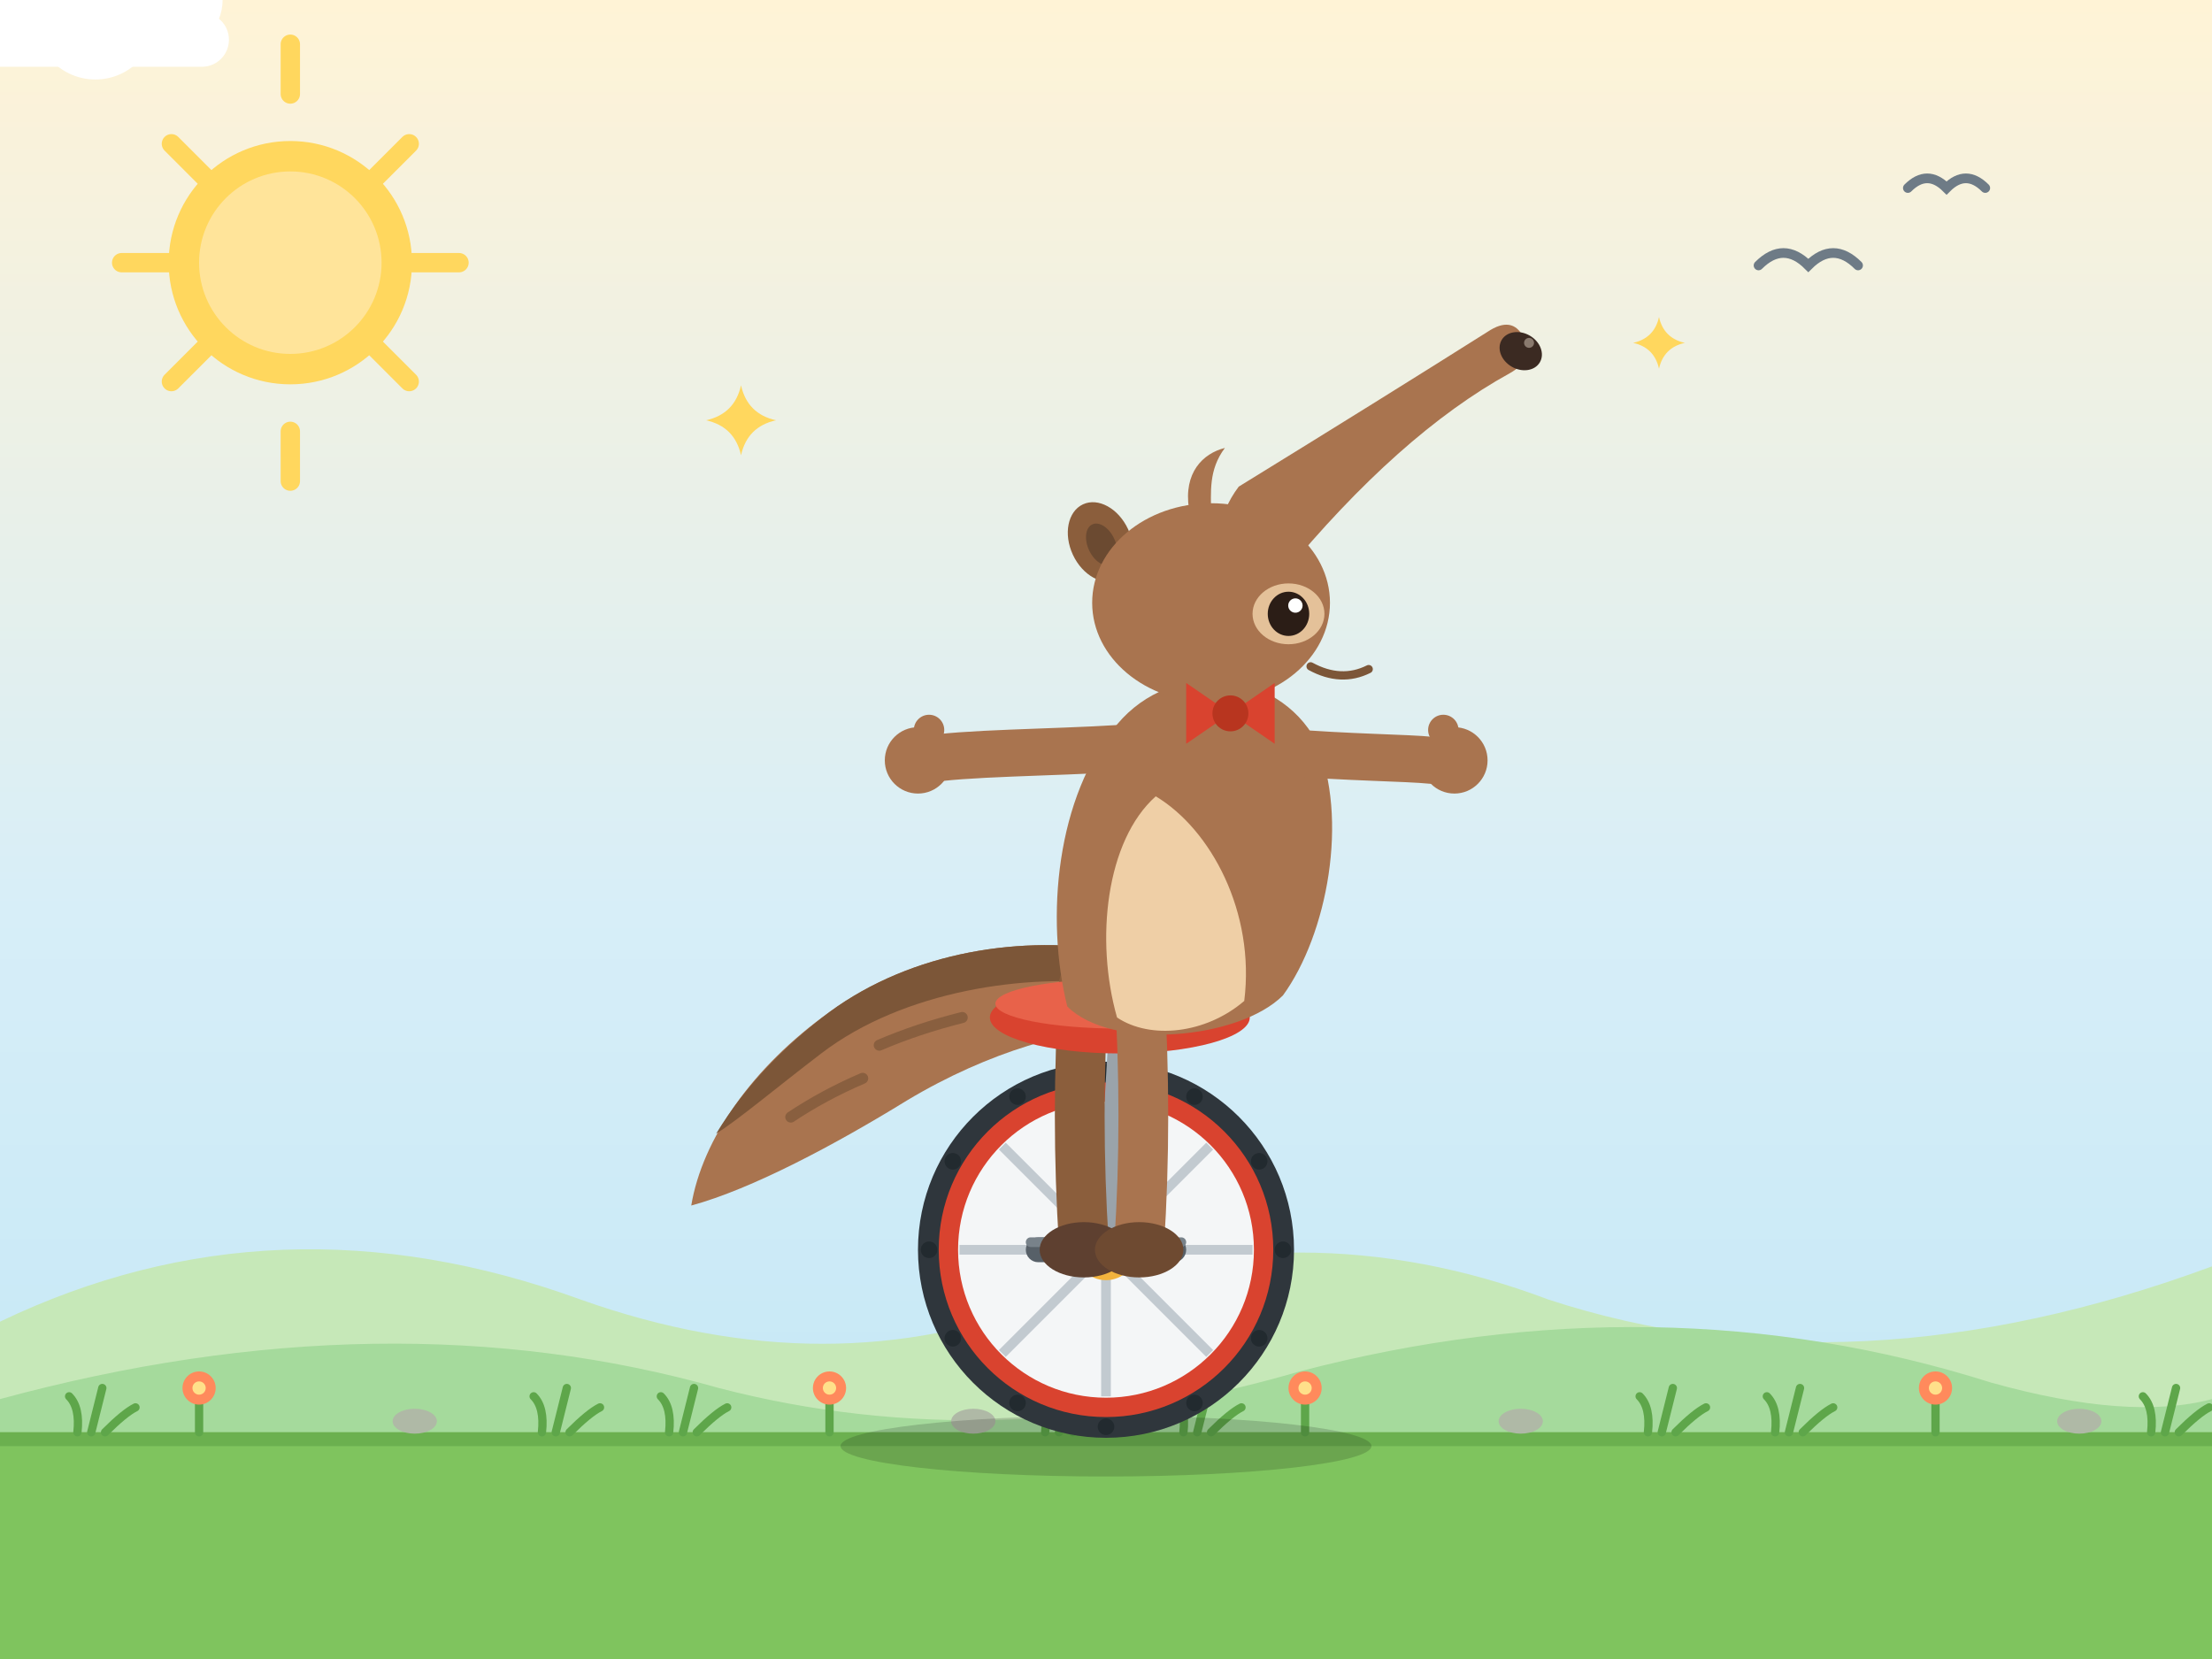
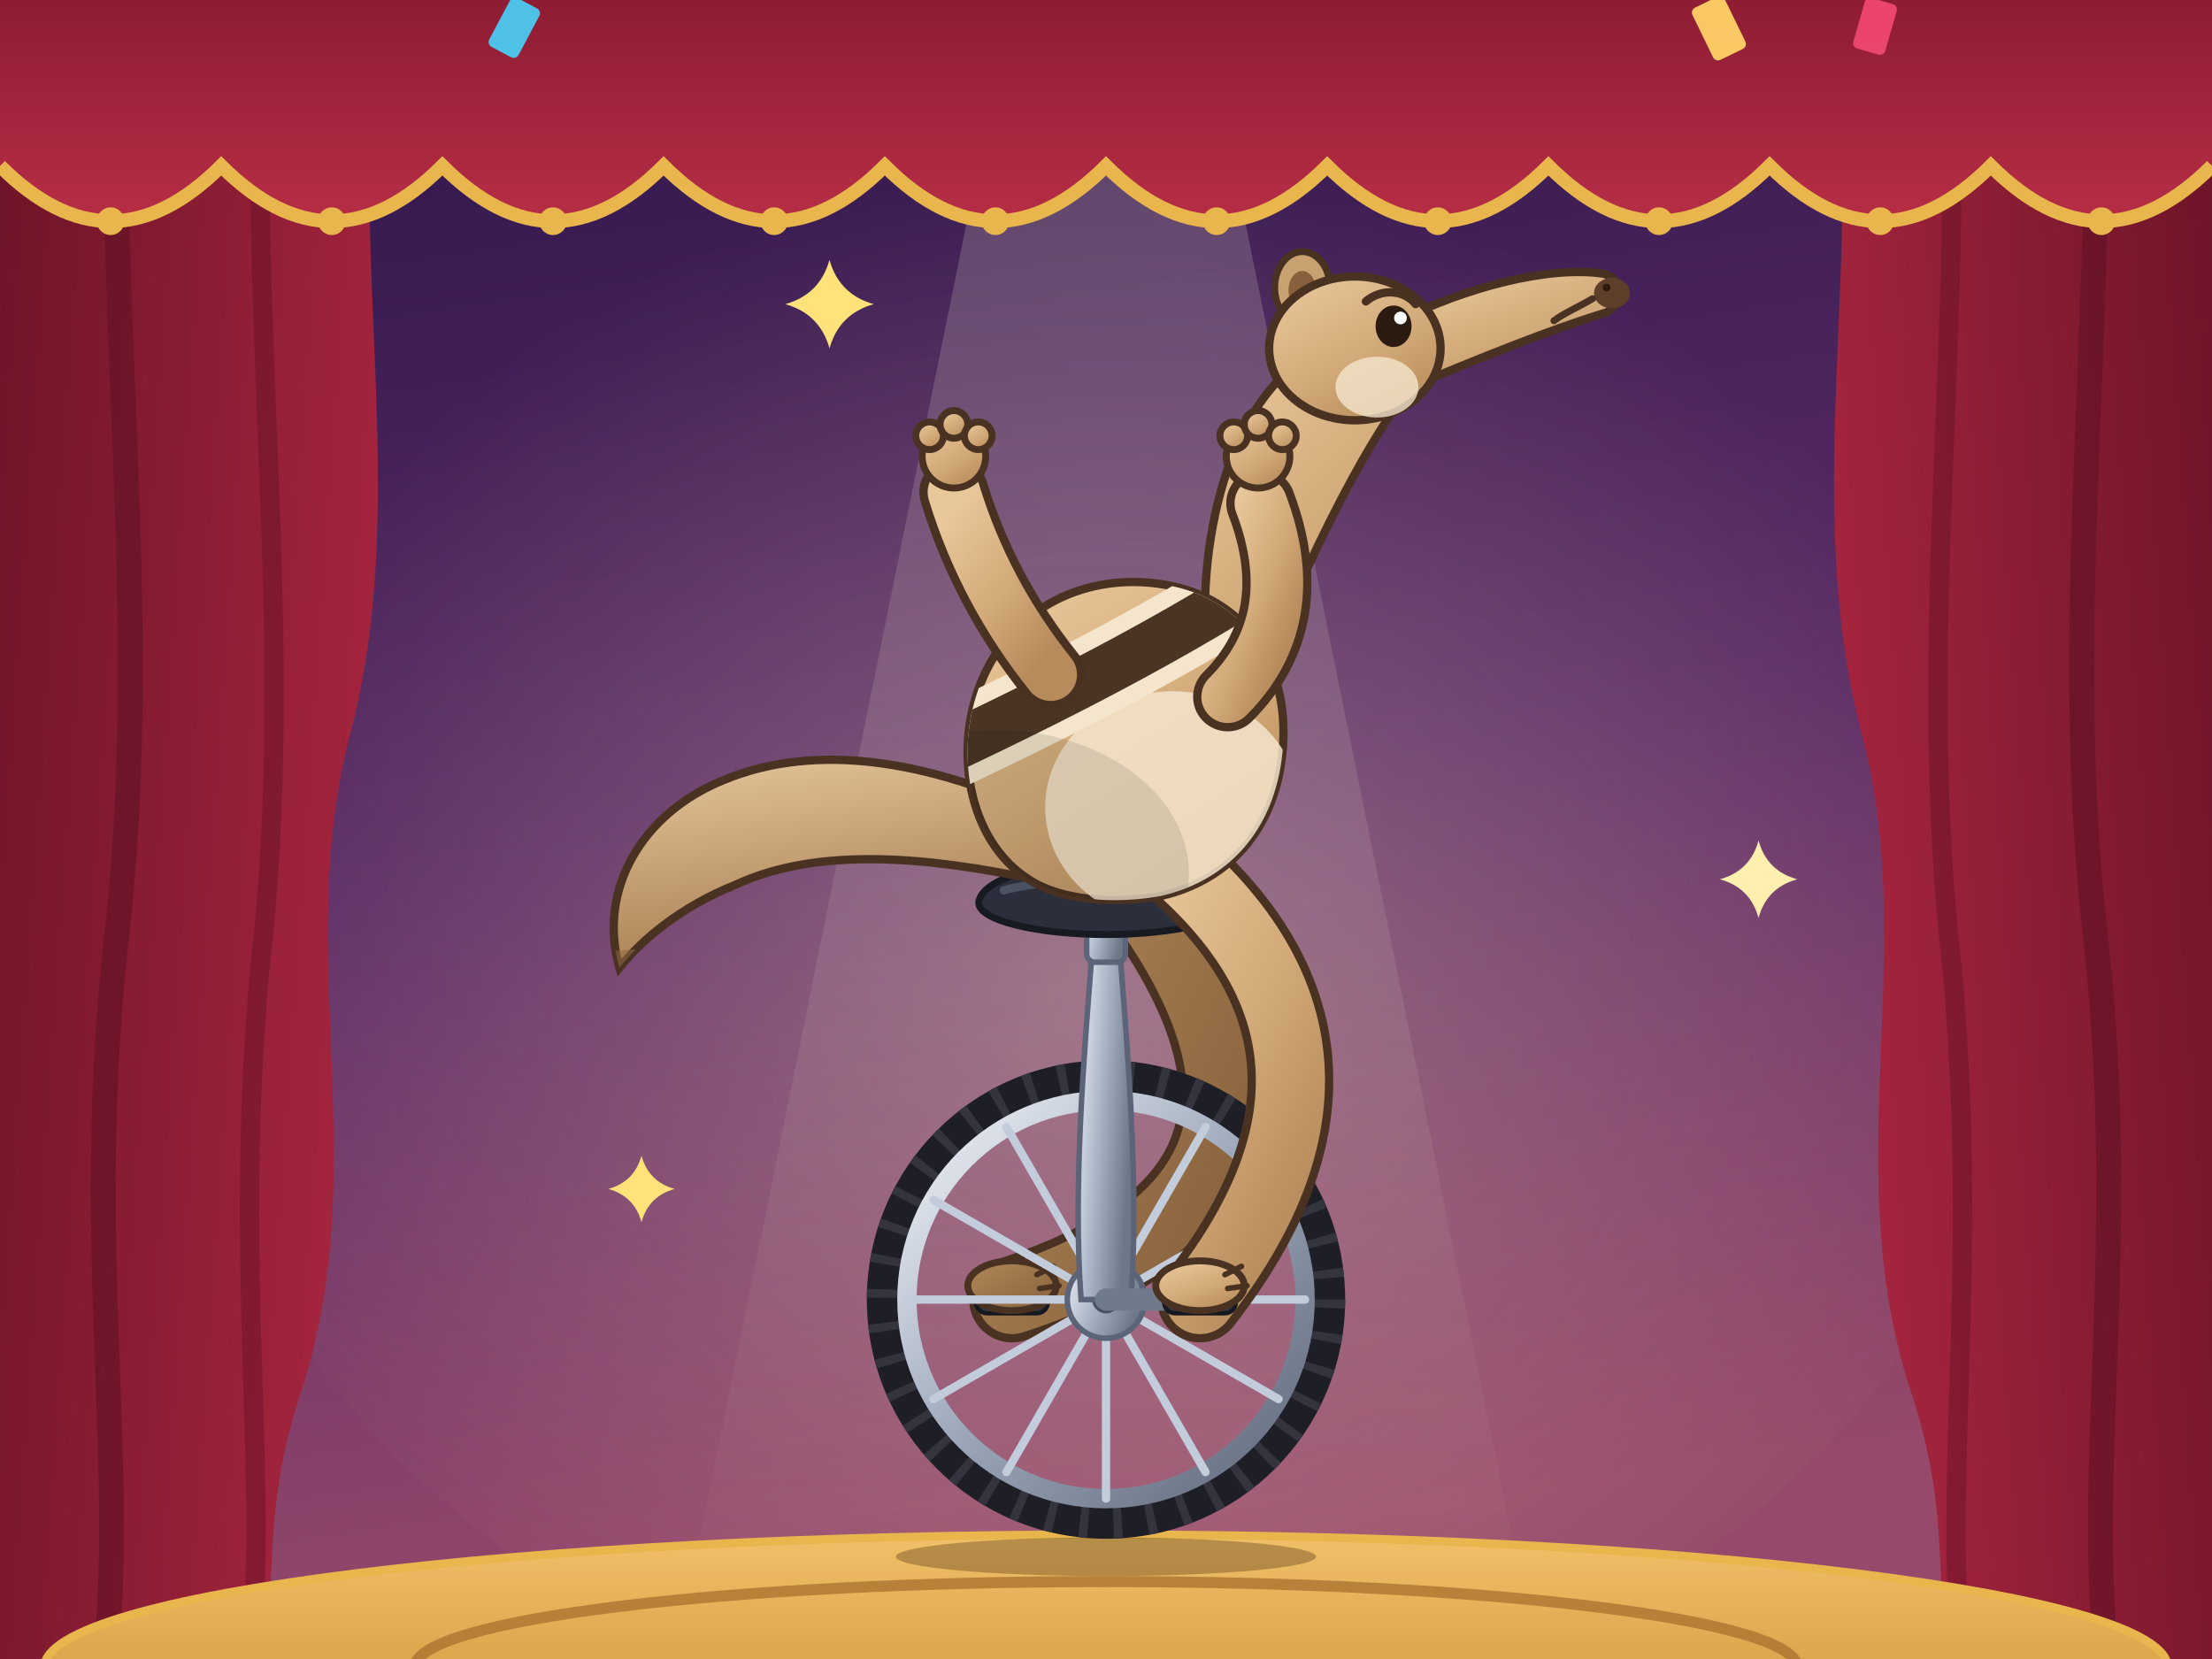
- <svg xmlns="http://www.w3.org/2000/svg" viewBox="0 0 800 600" width="800" height="600" role="img" aria-labelledby="title desc">
+ <svg xmlns="http://www.w3.org/2000/svg" width="800" height="600" viewBox="0 0 800 600" role="img" aria-labelledby="t d">
  <defs>
-     <linearGradient id="sky" x1="0" y1="0" x2="0" y2="1">
-       <stop offset="0" stop-color="#FFF3D6" />
-       <stop offset="0.55" stop-color="#D7EEF8" />
-       <stop offset="1" stop-color="#BFE6F5" />
-     </linearGradient>
-     <g id="tuft" stroke="#5EA64A" stroke-width="3" fill="none" stroke-linecap="round">
-       <path d="M0,0 q1,-9 -3,-13" />
-       <path d="M5,0 q3,-12 4,-16" />
-       <path d="M10,0 q7,-7 11,-9" />
-     </g>
-     <g id="flower">
-       <path d="M0,0 v-13" stroke="#5EA64A" stroke-width="3" stroke-linecap="round" />
-       <circle cx="0" cy="-16" r="6" fill="#FF8A5C" />
-       <circle cx="0" cy="-16" r="2.4" fill="#FFE08A" />
-     </g>
-     <ellipse id="pebble" rx="8" ry="4.5" fill="#AFB9A6" />
-     <g id="scenery">
-       <use href="#tuft" x="28" y="518" />
-       <use href="#flower" x="72" y="518" />
-       <use href="#pebble" x="150" y="514" />
-       <use href="#tuft" x="196" y="518" />
-       <use href="#tuft" x="242" y="518" />
-       <use href="#flower" x="300" y="518" />
-       <use href="#pebble" x="352" y="514" />
-       <use href="#tuft" x="378" y="518" />
-     </g>
-     <g id="cloud" fill="#FFFFFF">
-       <circle cx="0" cy="0" r="18" />
-       <circle cx="26" cy="-9" r="23" />
-       <circle cx="54" cy="0" r="16" />
-       <circle cx="30" cy="6" r="19" />
-       <rect x="-18" y="4" width="90" height="17" rx="8.5" />
-     </g>
-     <g id="bottle">
-       <path d="M-13,26 L-13,-6 C-13,-16 -6,-18 -6,-26 L-6,-34 L6,-34 L6,-26 C6,-18 13,-16 13,-6 L13,26 C13,31 9,34 4,34 L-4,34 C-9,34 -13,31 -13,26 Z" fill="#63C7D6" />
-       <path d="M-13,26 L-13,-6 C-13,-16 -6,-18 -6,-26 L-6,-34 L0,-34 L0,34 L-4,34 C-9,34 -13,31 -13,26 Z" fill="#7FD6E4" />
-       <rect x="-7" y="-43" width="14" height="10" rx="2.5" fill="#E4572E" />
-       <rect x="-13" y="0" width="26" height="16" fill="#FFF3C4" />
-       <rect x="-9" y="2" width="18" height="3" rx="1.5" fill="#E8B94A" />
-       <rect x="-9" y="8" width="12" height="3" rx="1.5" fill="#E8B94A" />
-       <rect x="-9.5" y="-9" width="4" height="30" rx="2" fill="#FFFFFF" opacity="0.5" />
-     </g>
-     <path id="star" d="M0,-11 Q2,-2 11,0 Q2,2 0,11 Q-2,2 -11,0 Q-2,-2 0,-11 Z" fill="#FFD75E" />
+     <linearGradient id="bgGrad" x1="0" y1="0" x2="0.2" y2="1">
+       <stop offset="0" stop-color="#2a1548" />
+       <stop offset="0.55" stop-color="#5b2b66" />
+       <stop offset="1" stop-color="#96496a" />
+     </linearGradient>
+     <radialGradient id="glow" cx="0.5" cy="0.55" r="0.5">
+       <stop offset="0" stop-color="#ffe9c0" stop-opacity="0.30" />
+       <stop offset="1" stop-color="#ffe9c0" stop-opacity="0" />
+     </radialGradient>
+     <linearGradient id="spotGrad" x1="0" y1="0" x2="0" y2="1">
+       <stop offset="0" stop-color="#fff6de" stop-opacity="0.22" />
+       <stop offset="1" stop-color="#fff6de" stop-opacity="0.02" />
+     </linearGradient>
+     <linearGradient id="curtainGrad" x1="0" y1="0" x2="1" y2="0.3">
+       <stop offset="0" stop-color="#6d1428" />
+       <stop offset="1" stop-color="#a3243d" />
+     </linearGradient>
+     <linearGradient id="curtainGradR" x1="1" y1="0" x2="0" y2="0.3">
+       <stop offset="0" stop-color="#6d1428" />
+       <stop offset="1" stop-color="#a3243d" />
+     </linearGradient>
+     <linearGradient id="valanceGrad" x1="0" y1="0" x2="0" y2="1">
+       <stop offset="0" stop-color="#8e1c33" />
+       <stop offset="1" stop-color="#b62e46" />
+     </linearGradient>
+     <linearGradient id="platformGrad" x1="0" y1="0" x2="0" y2="1">
+       <stop offset="0" stop-color="#f0c068" />
+       <stop offset="1" stop-color="#c8892f" />
+     </linearGradient>
+     <linearGradient id="furGrad" x1="0.15" y1="0" x2="0.8" y2="1">
+       <stop offset="0" stop-color="#e8c79b" />
+       <stop offset="0.55" stop-color="#d3aa79" />
+       <stop offset="1" stop-color="#b78b5b" />
+     </linearGradient>
+     <linearGradient id="furFarGrad" x1="0" y1="0" x2="1" y2="1">
+       <stop offset="0" stop-color="#b08858" />
+       <stop offset="1" stop-color="#87613d" />
+     </linearGradient>
+     <linearGradient id="tailGrad" x1="0" y1="0" x2="0.3" y2="1">
+       <stop offset="0" stop-color="#e6c69c" />
+       <stop offset="1" stop-color="#a87f52" />
+     </linearGradient>
+     <linearGradient id="metalGrad" x1="0" y1="0" x2="1" y2="0.4">
+       <stop offset="0" stop-color="#eef2f8" />
+       <stop offset="0.5" stop-color="#aab4c6" />
+       <stop offset="1" stop-color="#6e7788" />
+     </linearGradient>
+     <linearGradient id="rimGrad" x1="0" y1="0" x2="1" y2="1">
+       <stop offset="0" stop-color="#f4f7fb" />
+       <stop offset="0.5" stop-color="#9aa5b8" />
+       <stop offset="1" stop-color="#5f6779" />
+     </linearGradient>
+     <linearGradient id="bottleGrad" x1="0" y1="0" x2="1" y2="0.2">
+       <stop offset="0" stop-color="#f7bd63" />
+       <stop offset="0.45" stop-color="#e08f31" />
+       <stop offset="1" stop-color="#b5661c" />
+     </linearGradient>
+     <clipPath id="bodyClip">
+       <path d="M 372 318 C 350 304, 344 270, 356 244 C 368 218, 396 206, 424 212 C 452 218, 466 242, 464 270 C 462 298, 446 318, 420 324 C 404 327, 384 326, 372 318 Z" />
+     </clipPath>
+     <clipPath id="tailClip">
+       <path d="M 372 292 C 336 276, 296 268, 262 282 C 232 294, 216 322, 224 350 C 232 340, 246 328, 266 320 C 296 306, 336 310, 374 318 Z" />
+     </clipPath>
  </defs>
-   <rect x="0" y="0" width="800" height="600" fill="url(#sky)" />
-   <g>
-     <g stroke="#FFD75E" stroke-width="7" stroke-linecap="round">
-       <g>
-         <animateTransform attributeName="transform" type="rotate" values="0,105,95;360,105,95" dur="90s" repeatCount="indefinite" />
-         <line x1="105" y1="34" x2="105" y2="16" />
-         <line x1="105" y1="156" x2="105" y2="174" />
-         <line x1="44" y1="95" x2="62" y2="95" />
-         <line x1="148" y1="95" x2="166" y2="95" />
-         <line x1="62" y1="52" x2="74" y2="64" />
-         <line x1="136" y1="126" x2="148" y2="138" />
-         <line x1="62" y1="138" x2="74" y2="126" />
-         <line x1="136" y1="64" x2="148" y2="52" />
-       </g>
-     </g>
-     <circle cx="105" cy="95" r="44" fill="#FFD75E" />
-     <circle cx="105" cy="95" r="33" fill="#FFE49A" />
-   </g>
-   <g>
-     <animateTransform attributeName="transform" type="translate" values="850,112;-260,112" dur="38s" begin="-6s" repeatCount="indefinite" />
-     <g transform="scale(1.15)">
-       <use href="#cloud" />
-     </g>
-   </g>
-   <g>
-     <animateTransform attributeName="transform" type="translate" values="850,58;-260,58" dur="54s" begin="-30s" repeatCount="indefinite" />
-     <g transform="scale(0.8)">
-       <use href="#cloud" />
-     </g>
-   </g>
-   <g stroke="#6E7B86" stroke-width="3.5" fill="none" stroke-linecap="round">
-     <g>
-       <animateTransform attributeName="transform" type="translate" values="0,0;-90,0;0,0" keyTimes="0;0.5;1" calcMode="spline" keySplines="0.4 0 0.6 1;0.4 0 0.6 1" dur="40s" repeatCount="indefinite" />
-       <path d="M636,96 q9,-9 18,0 q9,-9 18,0" />
-       <path d="M690,68 q7,-7 14,0 q7,-7 14,0" />
-     </g>
-   </g>
-   <path d="M0,478 Q100,430 210,470 Q300,502 380,470 Q470,436 560,470 Q670,506 800,458 L800,524 L0,524 Z" fill="#C6E8B8" />
-   <path d="M0,506 Q140,468 260,502 Q360,528 470,496 Q600,462 720,500 Q770,514 800,506 L800,526 L0,526 Z" fill="#A5DA9C" />
-   <rect x="0" y="518" width="800" height="82" fill="#7FC45E" />
-   <rect x="0" y="518" width="800" height="5" fill="#6BB04F" />
-   <g>
-     <animateTransform attributeName="transform" type="translate" values="0,0;-400,0" dur="4s" repeatCount="indefinite" />
-     <use href="#scenery" x="0" />
-     <use href="#scenery" x="400" />
-     <use href="#scenery" x="800" />
-   </g>
-   <ellipse cx="400" cy="523" rx="96" ry="11" fill="#000000" opacity="0.16">
-     <animate attributeName="rx" values="96;101;96" dur="1.2s" repeatCount="indefinite" />
-   </ellipse>
-   <g>
-     <animateTransform attributeName="transform" type="rotate" values="-1.3,405,365;1.3,405,365;-1.3,405,365" keyTimes="0;0.5;1" calcMode="spline" keySplines="0.4 0 0.6 1;0.4 0 0.6 1" dur="2.4s" repeatCount="indefinite" />
-     <g>
-       <animateTransform attributeName="transform" type="rotate" values="-5,404,350;5,404,350;-5,404,350" keyTimes="0;0.5;1" calcMode="spline" keySplines="0.4 0 0.6 1;0.4 0 0.6 1" dur="1.8s" repeatCount="indefinite" />
-       <path d="M404,344 C370,338 330,344 300,366 C272,386 254,412 250,436 C272,430 302,414 328,398 C358,380 388,372 408,372 Z" fill="#A9744F" />
-       <path d="M404,344 C370,338 330,344 300,366 C284,378 270,392 259,410 C267,405 280,394 297,381 C327,358 372,352 402,356 Z" fill="#7C5638" />
-       <path d="M318,378 q14,-6 30,-10" stroke="#7C5638" stroke-width="4" fill="none" stroke-linecap="round" opacity="0.7" />
-       <path d="M286,404 q12,-8 26,-14" stroke="#7C5638" stroke-width="4" fill="none" stroke-linecap="round" opacity="0.7" />
-     </g>
-   </g>
-   <g>
-     <circle cx="400" cy="452" r="68" fill="#2F363C" />
-     <circle cx="400" cy="452" r="57" fill="#F4F6F7" />
-     <circle cx="400" cy="452" r="57" fill="none" stroke="#D9432F" stroke-width="7" />
-     <g>
-       <animateTransform attributeName="transform" type="rotate" values="0,400,452;360,400,452" dur="1.2s" repeatCount="indefinite" />
-       <g stroke="#C2CAD0" stroke-width="3.5">
-         <line x1="400" y1="452" x2="453" y2="452" />
-         <line x1="400" y1="452" x2="437.5" y2="489.5" />
-         <line x1="400" y1="452" x2="400" y2="505" />
-         <line x1="400" y1="452" x2="362.5" y2="489.5" />
-         <line x1="400" y1="452" x2="347" y2="452" />
-         <line x1="400" y1="452" x2="362.5" y2="414.5" />
-         <line x1="400" y1="452" x2="400" y2="399" />
-         <line x1="400" y1="452" x2="437.5" y2="414.5" />
-       </g>
-       <g fill="#222A2F">
-         <circle cx="464" cy="452" r="3" />
-         <circle cx="455.4" cy="484" r="3" />
-         <circle cx="432" cy="507.4" r="3" />
-         <circle cx="400" cy="516" r="3" />
-         <circle cx="368" cy="507.4" r="3" />
-         <circle cx="344.6" cy="484" r="3" />
-         <circle cx="336" cy="452" r="3" />
-         <circle cx="344.6" cy="420" r="3" />
-         <circle cx="368" cy="396.6" r="3" />
-         <circle cx="400" cy="388" r="3" />
-         <circle cx="432" cy="396.6" r="3" />
-         <circle cx="455.4" cy="420" r="3" />
-       </g>
-       <line x1="400" y1="452" x2="416" y2="452" stroke="#576068" stroke-width="7" stroke-linecap="round" />
-       <line x1="400" y1="452" x2="384" y2="452" stroke="#576068" stroke-width="7" stroke-linecap="round" />
-       <circle cx="400" cy="452" r="11" fill="#F2B33D" />
-       <circle cx="400" cy="452" r="4" fill="#2F363C" />
-     </g>
-     <g>
-       <animateTransform attributeName="transform" type="rotate" values="0,400,452;360,400,452" dur="1.2s" repeatCount="indefinite" />
-       <g transform="translate(416,452)">
-         <animateTransform attributeName="transform" type="rotate" values="0,0,0;-360,0,0" dur="1.2s" repeatCount="indefinite" />
-         <rect x="-13" y="-4.5" width="26" height="9" rx="4.5" fill="#576068" />
-         <rect x="-13" y="-4.5" width="26" height="3.5" rx="1.75" fill="#78828A" />
-       </g>
-       <g transform="translate(384,452)">
-         <animateTransform attributeName="transform" type="rotate" values="0,0,0;-360,0,0" dur="1.2s" repeatCount="indefinite" />
-         <rect x="-13" y="-4.5" width="26" height="9" rx="4.5" fill="#576068" />
-         <rect x="-13" y="-4.5" width="26" height="3.5" rx="1.75" fill="#78828A" />
-       </g>
-     </g>
-   </g>
-   <line x1="406" y1="364" x2="401" y2="450" stroke="#9AA3AA" stroke-width="9" stroke-linecap="round" />
-   <g>
-     <g>
-       <animateTransform attributeName="transform" type="rotate" values="-4.8,392,356;-2.2,392,356;5.7,392,356;12.8,392,356;14,392,356;10.2,392,356;4.1,392,356;-1.8,392,356;-4.8,392,356" keyTimes="0;0.125;0.25;0.375;0.5;0.625;0.75;0.875;1" dur="1.2s" repeatCount="indefinite" />
-       <g>
-         <animateTransform attributeName="transform" type="translate" values="0,0.3;0,-11.2;0,-15.6;0,-9.1;0,3;0,13;0,16.3;0,11.4;0,0.3" keyTimes="0;0.125;0.25;0.375;0.5;0.625;0.75;0.875;1" dur="1.2s" repeatCount="indefinite" />
-         <path d="M392,356 Q389,404 392,450" stroke="#8B5E3C" stroke-width="18" fill="none" stroke-linecap="round" />
-         <ellipse cx="392" cy="452" rx="16" ry="10" fill="#5E4030" />
-       </g>
-     </g>
-   </g>
-   <ellipse cx="405" cy="368" rx="47" ry="13" fill="#D9432F" />
-   <ellipse cx="405" cy="363" rx="45" ry="9" fill="#E8624A" />
-   <g>
-     <g>
-       <animateTransform attributeName="transform" type="rotate" values="2.4,412,356;-0.4,412,356;-6.1,412,356;-12.2,412,356;-16.3,412,356;-15.4,412,356;-8.5,412,356;-0.5,412,356;2.4,412,356" keyTimes="0;0.125;0.25;0.375;0.5;0.625;0.75;0.875;1" dur="1.2s" repeatCount="indefinite" />
-       <g>
-         <animateTransform attributeName="transform" type="translate" values="0,0.1;0,11.3;0,16.6;0,13.8;0,4;0,-8.2;0,-15.1;0,-11.3;0,0.1" keyTimes="0;0.125;0.25;0.375;0.5;0.625;0.75;0.875;1" dur="1.2s" repeatCount="indefinite" />
-         <path d="M412,356 Q415,404 412,450" stroke="#A9744F" stroke-width="18" fill="none" stroke-linecap="round" />
-         <ellipse cx="412" cy="452" rx="16" ry="10" fill="#6E4A31" />
-       </g>
-     </g>
-   </g>
-   <g>
-     <animateTransform attributeName="transform" type="rotate" values="-1.3,405,365;1.3,405,365;-1.3,405,365" keyTimes="0;0.5;1" calcMode="spline" keySplines="0.4 0 0.6 1;0.4 0 0.6 1" dur="2.4s" repeatCount="indefinite" />
-     <path d="M386,364 C378,332 382,288 404,262 C424,238 462,242 476,268 C488,296 480,338 464,360 C448,376 402,380 386,364 Z" fill="#A9744F" />
-     <path d="M404,368 C396,340 400,304 418,288 C438,300 454,330 450,362 C436,374 416,376 404,368 Z" fill="#EFCFA6" />
-     <path d="M414,270 C392,272 358,272 340,274" stroke="#A9744F" stroke-width="17" fill="none" stroke-linecap="round" />
-     <path d="M464,272 C488,274 508,274 518,275" stroke="#A9744F" stroke-width="17" fill="none" stroke-linecap="round" />
-     <circle cx="332" cy="275" r="12" fill="#A9744F" />
-     <circle cx="336" cy="264" r="5.5" fill="#A9744F" />
-     <circle cx="526" cy="275" r="12" fill="#A9744F" />
-     <circle cx="522" cy="264" r="5.5" fill="#A9744F" />
-     <g transform="rotate(-25,398,196)">
-       <g>
-         <animateTransform attributeName="transform" type="rotate" values="-6,398,196;6,398,196;-6,398,196" keyTimes="0;0.5;1" calcMode="spline" keySplines="0.4 0 0.6 1;0.4 0 0.6 1" dur="2.4s" repeatCount="indefinite" />
-         <ellipse cx="398" cy="196" rx="11" ry="15" fill="#8B5E3C" />
-         <ellipse cx="398" cy="197" rx="5" ry="8" fill="#6B4A31" />
-       </g>
-     </g>
-     <ellipse cx="438" cy="218" rx="43" ry="36" fill="#A9744F" />
-     <path d="M430,184 C428,171 435,164 443,162 C437,170 438,178 438,186 Z" fill="#A9744F" />
-     <path d="M448,176 Q500,144 538,120 Q547,114 551,122 Q555,130 546,135 Q506,157 464,208 Q454,220 446,208 Q436,192 448,176 Z" fill="#A9744F" />
-     <ellipse cx="550" cy="127" rx="8" ry="6.5" fill="#3B2A22" transform="rotate(30,550,127)" />
-     <circle cx="553" cy="124" r="1.8" fill="#8A7A6E" />
-     <ellipse cx="466" cy="222" rx="13" ry="11" fill="#EFCFA6" opacity="0.85" />
-     <ellipse cx="466" cy="222" rx="7.5" ry="8" fill="#2B1D16">
-       <animate attributeName="ry" values="8;8;1.5;8" keyTimes="0;0.9;0.94;1" dur="4.5s" repeatCount="indefinite" />
-     </ellipse>
-     <circle cx="468.5" cy="219" r="2.6" fill="#FFFFFF" />
-     <path d="M474,241 q11,6 21,1" stroke="#7C5638" stroke-width="3" fill="none" stroke-linecap="round" />
-     <path d="M445,258 L429,247 L429,269 Z" fill="#D9432F" />
-     <path d="M445,258 L461,247 L461,269 Z" fill="#D9432F" />
-     <circle cx="445" cy="258" r="6.5" fill="#B8351F" />
-   </g>
-   <g>
-     <animateMotion dur="3s" begin="0s" repeatCount="indefinite" calcMode="linear" keyTimes="0;0.333;0.5;0.833;1" keyPoints="0;0.5;0.5;1;1" path="M332,275 Q429,-40 526,275 Q429,-40 332,275" />
-     <g transform="translate(0,-34)">
-       <g>
-         <animateTransform attributeName="transform" type="rotate" values="-16;16;-16" keyTimes="0;0.5;1" calcMode="spline" keySplines="0.4 0 0.6 1;0.4 0 0.6 1" dur="1.5s" repeatCount="indefinite" />
-         <use href="#bottle" />
-       </g>
-     </g>
-   </g>
-   <g>
-     <animateMotion dur="3s" begin="-1s" repeatCount="indefinite" calcMode="linear" keyTimes="0;0.333;0.5;0.833;1" keyPoints="0;0.5;0.5;1;1" path="M332,275 Q429,-40 526,275 Q429,-40 332,275" />
-     <g transform="translate(0,-34)">
-       <g>
-         <animateTransform attributeName="transform" type="rotate" values="-16;16;-16" keyTimes="0;0.5;1" calcMode="spline" keySplines="0.4 0 0.6 1;0.4 0 0.6 1" dur="1.5s" begin="-0.5s" repeatCount="indefinite" />
-         <use href="#bottle" />
-       </g>
-     </g>
-   </g>
-   <g>
-     <animateMotion dur="3s" begin="-2s" repeatCount="indefinite" calcMode="linear" keyTimes="0;0.333;0.5;0.833;1" keyPoints="0;0.5;0.5;1;1" path="M332,275 Q429,-40 526,275 Q429,-40 332,275" />
-     <g transform="translate(0,-34)">
-       <g>
-         <animateTransform attributeName="transform" type="rotate" values="-16;16;-16" keyTimes="0;0.5;1" calcMode="spline" keySplines="0.4 0 0.6 1;0.4 0 0.6 1" dur="1.5s" begin="-1s" repeatCount="indefinite" />
-         <use href="#bottle" />
-       </g>
-     </g>
-   </g>
-   <g>
-     <g transform="translate(268,152) scale(1.15)">
-       <g>
-         <animate attributeName="opacity" values="0.15;1;0.15" keyTimes="0;0.5;1" dur="1.8s" repeatCount="indefinite" />
-         <use href="#star" />
-       </g>
-     </g>
-     <g transform="translate(600,124) scale(0.85)">
-       <g>
-         <animate attributeName="opacity" values="0.15;1;0.15" keyTimes="0;0.5;1" dur="1.8s" begin="-0.7s" repeatCount="indefinite" />
-         <use href="#star" />
-       </g>
+   <rect x="0" y="0" width="800" height="600" fill="url(#bgGrad)" />
+   <ellipse cx="400" cy="330" rx="340" ry="300" fill="url(#glow)" />
+   <polygon points="372,-30 428,-30 548,562 252,562" fill="url(#spotGrad)">
+     <animate attributeName="opacity" values="0.8;1;0.8" dur="6s" repeatCount="indefinite" />
+   </polygon>
+   <path d="M 0 0 L 138 0 C 124 90, 150 180, 126 268 C 106 348, 136 424, 108 506 C 92 556, 104 582, 90 600 L 0 600 Z" fill="url(#curtainGrad)" />
+   <path d="M 44 0 C 36 100, 56 220, 42 340 C 30 450, 46 530, 38 600" fill="none" stroke="#5d1022" stroke-width="9" opacity="0.55" />
+   <path d="M 96 0 C 88 110, 108 230, 94 350 C 84 460, 98 540, 90 600" fill="none" stroke="#5d1022" stroke-width="7" opacity="0.4" />
+   <path d="M 800 0 L 662 0 C 676 90, 650 180, 674 268 C 694 348, 664 424, 692 506 C 708 556, 696 582, 710 600 L 800 600 Z" fill="url(#curtainGradR)" />
+   <path d="M 756 0 C 764 100, 744 220, 758 340 C 770 450, 754 530, 762 600" fill="none" stroke="#5d1022" stroke-width="9" opacity="0.55" />
+   <path d="M 704 0 C 712 110, 692 230, 706 350 C 716 460, 702 540, 710 600" fill="none" stroke="#5d1022" stroke-width="7" opacity="0.4" />
+   <g>
+     <animateTransform attributeName="transform" type="translate" values="0 -70; 0 670" dur="9s" repeatCount="indefinite" begin="-1s" />
+     <g>
+       <animateTransform attributeName="transform" type="translate" values="0 0; 16 0; 0 0" dur="3.4s" repeatCount="indefinite" />
+       <rect x="90" y="0" width="9" height="16" rx="2" fill="#ffd166" transform="rotate(24 94 8)" />
+     </g>
+   </g>
+   <g>
+     <animateTransform attributeName="transform" type="translate" values="0 -70; 0 670" dur="11s" repeatCount="indefinite" begin="-4.5s" />
+     <g>
+       <animateTransform attributeName="transform" type="translate" values="0 0; -14 0; 0 0" dur="4.1s" repeatCount="indefinite" />
+       <rect x="175" y="0" width="10" height="14" rx="2" fill="#ef476f" transform="rotate(-30 180 7)" />
+     </g>
+   </g>
+   <g>
+     <animateTransform attributeName="transform" type="translate" values="0 -70; 0 670" dur="8.5s" repeatCount="indefinite" begin="-2.2s" />
+     <g>
+       <animateTransform attributeName="transform" type="translate" values="0 0; 15 0; 0 0" dur="3.8s" repeatCount="indefinite" />
+       <rect x="255" y="0" width="9" height="15" rx="2" fill="#06d6a0" transform="rotate(15 259 7)" />
+     </g>
+   </g>
+   <g>
+     <animateTransform attributeName="transform" type="translate" values="0 -70; 0 670" dur="10s" repeatCount="indefinite" begin="-6s" />
+     <g>
+       <animateTransform attributeName="transform" type="translate" values="0 0; -17 0; 0 0" dur="4.6s" repeatCount="indefinite" />
+       <rect x="340" y="0" width="10" height="16" rx="2" fill="#4cc9f0" transform="rotate(-18 345 8)" />
+     </g>
+   </g>
+   <g>
+     <animateTransform attributeName="transform" type="translate" values="0 -70; 0 670" dur="9.5s" repeatCount="indefinite" begin="-3.4s" />
+     <g>
+       <animateTransform attributeName="transform" type="translate" values="0 0; 13 0; 0 0" dur="3.1s" repeatCount="indefinite" />
+       <rect x="475" y="0" width="9" height="14" rx="2" fill="#c77dff" transform="rotate(28 479 7)" />
+     </g>
+   </g>
+   <g>
+     <animateTransform attributeName="transform" type="translate" values="0 -70; 0 670" dur="11.5s" repeatCount="indefinite" begin="-7.5s" />
+     <g>
+       <animateTransform attributeName="transform" type="translate" values="0 0; -15 0; 0 0" dur="4.4s" repeatCount="indefinite" />
+       <rect x="560" y="0" width="10" height="15" rx="2" fill="#ffd166" transform="rotate(-22 565 8)" />
+     </g>
+   </g>
+   <g>
+     <animateTransform attributeName="transform" type="translate" values="0 -70; 0 670" dur="8.8s" repeatCount="indefinite" begin="-5.2s" />
+     <g>
+       <animateTransform attributeName="transform" type="translate" values="0 0; 18 0; 0 0" dur="3.6s" repeatCount="indefinite" />
+       <rect x="645" y="0" width="9" height="16" rx="2" fill="#f78c6b" transform="rotate(34 649 8)" />
+     </g>
+   </g>
+   <g>
+     <animateTransform attributeName="transform" type="translate" values="0 -70; 0 670" dur="10.5s" repeatCount="indefinite" begin="-0.6s" />
+     <g>
+       <animateTransform attributeName="transform" type="translate" values="0 0; -12 0; 0 0" dur="3.9s" repeatCount="indefinite" />
+       <rect x="725" y="0" width="10" height="14" rx="2" fill="#06d6a0" transform="rotate(-12 730 7)" />
+     </g>
+   </g>
+   <path d="M 0 0 H 800 V 60 q -40 40 -80 0 q -40 40 -80 0 q -40 40 -80 0 q -40 40 -80 0 q -40 40 -80 0 q -40 40 -80 0 q -40 40 -80 0 q -40 40 -80 0 q -40 40 -80 0 q -40 40 -80 0 Z" fill="url(#valanceGrad)" />
+   <path d="M 0 60 q 40 40 80 0 q 40 40 80 0 q 40 40 80 0 q 40 40 80 0 q 40 40 80 0 q 40 40 80 0 q 40 40 80 0 q 40 40 80 0 q 40 40 80 0 q 40 40 80 0" fill="none" stroke="#e8b64c" stroke-width="5" />
+   <g fill="#e8b64c">
+     <circle cx="40" cy="80" r="5" />
+     <circle cx="120" cy="80" r="5" />
+     <circle cx="200" cy="80" r="5" />
+     <circle cx="280" cy="80" r="5" />
+     <circle cx="360" cy="80" r="5" />
+     <circle cx="440" cy="80" r="5" />
+     <circle cx="520" cy="80" r="5" />
+     <circle cx="600" cy="80" r="5" />
+     <circle cx="680" cy="80" r="5" />
+     <circle cx="760" cy="80" r="5" />
+   </g>
+   <ellipse cx="400" cy="613" rx="384" ry="50" fill="#8a5a22" />
+   <ellipse cx="400" cy="603" rx="384" ry="48" fill="url(#platformGrad)" />
+   <ellipse cx="400" cy="603" rx="384" ry="48" fill="none" stroke="#e8b64c" stroke-width="3" />
+   <ellipse cx="400" cy="603" rx="250" ry="31" fill="none" stroke="#a86f2e" stroke-width="4" opacity="0.75" />
+   <ellipse cx="400" cy="563" rx="76" ry="7" fill="#3d2408" opacity="0.32" />
+   <g>
+     <animateTransform attributeName="transform" type="rotate" values="0 400 470; 360 400 470" dur="1.6s" repeatCount="indefinite" />
+     <line x1="400" y1="470" x2="366" y2="470" stroke="#5f6878" stroke-width="8" stroke-linecap="round" />
+   </g>
+   <g>
+     <path d="M 394 302 Q 502 426 366 470" fill="none" stroke="#4a3222" stroke-width="31" stroke-linecap="round">
+       <animate attributeName="d" dur="1.6s" repeatCount="indefinite" calcMode="linear" keyTimes="0;0.125;0.25;0.375;0.5;0.625;0.75;0.875;1" values="M 394 302 Q 502 426 366 470;                 M 394 302 Q 499 408 376 446;                 M 394 302 Q 485 393 400 436;                 M 394 302 Q 485 394 424 446;                 M 394 302 Q 490 386 434 470;                 M 394 302 Q 493 404 424 494;                 M 394 302 Q 499 439 400 504;                 M 394 302 Q 505 434 376 494;                 M 394 302 Q 502 426 366 470" />
+     </path>
+     <path d="M 394 302 Q 502 426 366 470" fill="none" stroke="url(#furFarGrad)" stroke-width="25" stroke-linecap="round">
+       <animate attributeName="d" dur="1.6s" repeatCount="indefinite" calcMode="linear" keyTimes="0;0.125;0.25;0.375;0.5;0.625;0.75;0.875;1" values="M 394 302 Q 502 426 366 470;                 M 394 302 Q 499 408 376 446;                 M 394 302 Q 485 393 400 436;                 M 394 302 Q 485 394 424 446;                 M 394 302 Q 490 386 434 470;                 M 394 302 Q 493 404 424 494;                 M 394 302 Q 499 439 400 504;                 M 394 302 Q 505 434 376 494;                 M 394 302 Q 502 426 366 470" />
+     </path>
+   </g>
+   <g>
+     <animateTransform attributeName="transform" type="rotate" values="0 400 470; 360 400 470" dur="1.6s" repeatCount="indefinite" />
+     <g transform="translate(366,470)">
+       <g>
+         <animateTransform attributeName="transform" type="rotate" values="0 0 0; -360 0 0" dur="1.6s" repeatCount="indefinite" />
+         <rect x="-13" y="-5" width="26" height="10" rx="4" fill="#2f3440" stroke="#15181f" stroke-width="1.5" />
+         <ellipse cx="0" cy="-5" rx="16" ry="9" fill="url(#furFarGrad)" stroke="#4a3222" stroke-width="2.5" />
+         <path d="M 9 -9 l 6 -3 M 10 -4 l 7 -1" stroke="#4a3222" stroke-width="2" stroke-linecap="round" fill="none" />
+       </g>
+     </g>
+   </g>
+   <g>
+     <animateTransform attributeName="transform" type="rotate" values="0 400 470; 360 400 470" dur="1.6s" repeatCount="indefinite" />
+     <circle cx="400" cy="470" r="80" fill="none" stroke="#1e1e26" stroke-width="13" />
+     <circle cx="400" cy="470" r="80" fill="none" stroke="#34343f" stroke-width="13" stroke-dasharray="3 9" />
+     <circle cx="400" cy="470" r="72" fill="none" stroke="url(#rimGrad)" stroke-width="7" />
+     <g stroke="#c3ccdb" stroke-width="3" stroke-linecap="round">
+       <line x1="328" y1="470" x2="472" y2="470" />
+       <line x1="462.4" y1="506" x2="337.6" y2="434" />
+       <line x1="436" y1="532.4" x2="364" y2="407.6" />
+       <line x1="400" y1="542" x2="400" y2="398" />
+       <line x1="364" y1="532.4" x2="436" y2="407.6" />
+       <line x1="337.6" y1="506" x2="462.4" y2="434" />
+     </g>
+     <circle cx="400" cy="470" r="14" fill="url(#metalGrad)" stroke="#5b6478" stroke-width="2" />
+     <circle cx="400" cy="470" r="5" fill="#4a5162" />
+   </g>
+   <g>
+     <path d="M 391 470 C 388 430, 392 382, 395 344 L 405 344 C 408 382, 412 430, 409 470 Z" fill="url(#metalGrad)" stroke="#5b6478" stroke-width="2" />
+     <rect x="393" y="322" width="14" height="26" rx="3" fill="url(#metalGrad)" stroke="#5b6478" stroke-width="2" />
+     <path d="M 354 326 C 356 317, 378 312, 400 312 C 424 312, 446 317, 447 326 C 448 333, 424 338, 400 338 C 376 338, 353 333, 354 326 Z" fill="#2b2f3b" stroke="#171a21" stroke-width="2.5" />
+     <path d="M 363 322 C 381 317, 420 317, 439 322" fill="none" stroke="#4b5262" stroke-width="3" stroke-linecap="round" />
+   </g>
+   <g>
+     <path d="M 412 302 Q 509 374 434 470" fill="none" stroke="#4a3222" stroke-width="31" stroke-linecap="round">
+       <animate attributeName="d" dur="1.6s" repeatCount="indefinite" calcMode="linear" keyTimes="0;0.125;0.25;0.375;0.5;0.625;0.75;0.875;1" values="M 412 302 Q 509 374 434 470;                 M 412 302 Q 512 392 424 494;                 M 412 302 Q 518 427 400 504;                 M 412 302 Q 524 422 376 494;                 M 412 302 Q 521 414 366 470;                 M 412 302 Q 518 396 376 446;                 M 412 302 Q 504 381 400 436;                 M 412 302 Q 504 382 424 446;                 M 412 302 Q 509 374 434 470" />
+     </path>
+     <path d="M 412 302 Q 509 374 434 470" fill="none" stroke="url(#furGrad)" stroke-width="25" stroke-linecap="round">
+       <animate attributeName="d" dur="1.6s" repeatCount="indefinite" calcMode="linear" keyTimes="0;0.125;0.25;0.375;0.5;0.625;0.75;0.875;1" values="M 412 302 Q 509 374 434 470;                 M 412 302 Q 512 392 424 494;                 M 412 302 Q 518 427 400 504;                 M 412 302 Q 524 422 376 494;                 M 412 302 Q 521 414 366 470;                 M 412 302 Q 518 396 376 446;                 M 412 302 Q 504 381 400 436;                 M 412 302 Q 504 382 424 446;                 M 412 302 Q 509 374 434 470" />
+     </path>
+   </g>
+   <g>
+     <animateTransform attributeName="transform" type="rotate" values="0 400 470; 360 400 470" dur="1.6s" repeatCount="indefinite" />
+     <line x1="400" y1="470" x2="434" y2="470" stroke="#6f7a8d" stroke-width="8" stroke-linecap="round" />
+     <g transform="translate(434,470)">
+       <g>
+         <animateTransform attributeName="transform" type="rotate" values="0 0 0; -360 0 0" dur="1.6s" repeatCount="indefinite" />
+         <rect x="-13" y="-5" width="26" height="10" rx="4" fill="#2f3440" stroke="#15181f" stroke-width="1.5" />
+         <rect x="-10" y="-3.5" width="20" height="3" rx="1.5" fill="#565f70" />
+         <ellipse cx="0" cy="-5" rx="16" ry="9" fill="url(#furGrad)" stroke="#4a3222" stroke-width="2.5" />
+         <path d="M 9 -9 l 6 -3 M 10 -4 l 7 -1" stroke="#4a3222" stroke-width="2" stroke-linecap="round" fill="none" />
+       </g>
+     </g>
+   </g>
+   <g>
+     <animateTransform attributeName="transform" type="translate" values="0 0; 0 -4; 0 0; 0 -2.5; 0 0" keyTimes="0;0.25;0.5;0.75;1" dur="0.8s" repeatCount="indefinite" />
+     <g>
+       <animateTransform attributeName="transform" type="rotate" values="-1.5 400 320; 1.5 400 320; -1.5 400 320" dur="1.6s" repeatCount="indefinite" />
+       <g>
+         <animateTransform attributeName="transform" type="rotate" values="-5 372 300; 5 372 300; -5 372 300" dur="2.8s" repeatCount="indefinite" />
+         <path d="M 372 292 C 336 276, 296 268, 262 282 C 232 294, 216 322, 224 350 C 232 340, 246 328, 266 320 C 296 306, 336 310, 374 318 Z" fill="url(#tailGrad)" stroke="#4a3222" stroke-width="3" />
+         <g clip-path="url(#tailClip)">
+           <path d="M 216 344 C 250 344, 300 330, 380 322 L 380 372 L 216 372 Z" fill="#8f6a41" opacity="0.55" />
+         </g>
+       </g>
+       <path d="M 438 248 C 430 202, 444 146, 472 130 C 488 120, 506 124, 512 138 C 494 158, 466 216, 454 252 Z" fill="url(#furGrad)" stroke="#4a3222" stroke-width="3" />
+       <g>
+         <path d="M 372 318 C 350 304, 344 270, 356 244 C 368 218, 396 206, 424 212 C 452 218, 466 242, 464 270 C 462 298, 446 318, 420 324 C 404 327, 384 326, 372 318 Z" fill="url(#furGrad)" stroke="#4a3222" stroke-width="3" />
+         <g clip-path="url(#bodyClip)">
+           <ellipse cx="424" cy="292" rx="46" ry="42" fill="#f4e5cc" opacity="0.85" />
+           <path d="M 486 190 C 444 220, 396 246, 336 274" fill="none" stroke="#f4e5cc" stroke-width="30" />
+           <path d="M 486 190 C 444 220, 396 246, 336 274" fill="none" stroke="#4a3524" stroke-width="18" />
+           <ellipse cx="360" cy="316" rx="70" ry="52" fill="#000000" opacity="0.10" />
+         </g>
+       </g>
+       <g>
+         <animateTransform attributeName="transform" type="rotate" values="-2 455 250; 2 455 250; -2 455 250" dur="3.2s" repeatCount="indefinite" />
+         <g>
+           <animateTransform attributeName="transform" type="rotate" values="-7 471 118; 9 471 118; -7 471 118" dur="3.6s" repeatCount="indefinite" />
+           <ellipse cx="471" cy="104" rx="10" ry="13" fill="#c9a271" stroke="#4a3222" stroke-width="2.5" />
+           <ellipse cx="471" cy="105" rx="5" ry="7" fill="#8a5f3e" />
+         </g>
+         <path d="M 506 116 C 530 104, 560 96, 580 99 C 587 101, 588 109, 581 113 C 561 119, 534 130, 510 140 Z" fill="url(#furGrad)" stroke="#4a3222" stroke-width="3" />
+         <ellipse cx="490" cy="126" rx="31" ry="26" fill="url(#furGrad)" stroke="#4a3222" stroke-width="3" />
+         <ellipse cx="498" cy="140" rx="15" ry="11" fill="#f4e5cc" opacity="0.8" />
+         <path d="M 494 109 C 500 104, 508 105, 512 110" fill="none" stroke="#4a3222" stroke-width="3" stroke-linecap="round" />
+         <ellipse cx="504" cy="118" rx="6.5" ry="7.5" fill="#2a1a10" />
+         <circle cx="506.5" cy="115" r="2.3" fill="#ffffff" />
+         <ellipse cx="583" cy="106" rx="6.5" ry="5.5" fill="#5d3f2a" />
+         <circle cx="581" cy="104" r="1.4" fill="#2a1a10" />
+         <path d="M 576 108 C 571 111, 566 113, 562 116" fill="none" stroke="#4a3222" stroke-width="2.5" stroke-linecap="round" />
+       </g>
+       <path d="M 380 244 Q 356 214 345 178" fill="none" stroke="#4a3222" stroke-width="25" stroke-linecap="round" />
+       <path d="M 380 244 Q 356 214 345 178" fill="none" stroke="url(#furGrad)" stroke-width="19" stroke-linecap="round" />
+       <path d="M 444 252 Q 472 224 456 182" fill="none" stroke="#4a3222" stroke-width="25" stroke-linecap="round" />
+       <path d="M 444 252 Q 472 224 456 182" fill="none" stroke="url(#furGrad)" stroke-width="19" stroke-linecap="round" />
+     </g>
+   </g>
+   <g opacity="0">
+     <animateMotion dur="2.4s" repeatCount="indefinite" begin="0s" rotate="0" path="M 345 165 Q 400 10 455 165 Q 400 95 345 165" />
+     <animate attributeName="opacity" values="0;1;1;0" keyTimes="0;0.035;0.965;1" dur="2.4s" repeatCount="indefinite" begin="0s" />
+     <g>
+       <animateTransform attributeName="transform" type="rotate" values="-14;12;-14" keyTimes="0;0.5;1" dur="1.2s" repeatCount="indefinite" />
+       <path d="M -7 8 C -7 12, -5 13.5, 0 13.5 C 5 13.5, 7 12, 7 8 L 7 -1 C 7 -4, 4 -5, 3 -6 L 3 -11 L -3 -11 L -3 -6 C -4 -5, -7 -4, -7 -1 Z" fill="url(#bottleGrad)" stroke="#5a3410" stroke-width="1.6" />
+       <rect x="-7" y="1" width="14" height="6" fill="#f6e8c9" opacity="0.95" />
+       <path d="M -4.5 -2 L -4.5 11" stroke="#ffe6bd" stroke-width="2.2" opacity="0.6" stroke-linecap="round" />
+       <rect x="-3.6" y="-13.5" width="7.2" height="3.4" rx="1.2" fill="#7a4a22" stroke="#5a3410" stroke-width="1.2" />
+     </g>
+   </g>
+   <g opacity="0">
+     <animateMotion dur="2.4s" repeatCount="indefinite" begin="-0.8s" rotate="0" path="M 345 165 Q 400 10 455 165 Q 400 95 345 165" />
+     <animate attributeName="opacity" values="0;1;1;0" keyTimes="0;0.035;0.965;1" dur="2.4s" repeatCount="indefinite" begin="-0.8s" />
+     <g>
+       <animateTransform attributeName="transform" type="rotate" values="12;-14;12" keyTimes="0;0.5;1" dur="1.2s" repeatCount="indefinite" />
+       <path d="M -7 8 C -7 12, -5 13.5, 0 13.5 C 5 13.5, 7 12, 7 8 L 7 -1 C 7 -4, 4 -5, 3 -6 L 3 -11 L -3 -11 L -3 -6 C -4 -5, -7 -4, -7 -1 Z" fill="url(#bottleGrad)" stroke="#5a3410" stroke-width="1.6" />
+       <rect x="-7" y="1" width="14" height="6" fill="#f6e8c9" opacity="0.95" />
+       <path d="M -4.5 -2 L -4.5 11" stroke="#ffe6bd" stroke-width="2.2" opacity="0.6" stroke-linecap="round" />
+       <rect x="-3.6" y="-13.5" width="7.2" height="3.4" rx="1.2" fill="#7a4a22" stroke="#5a3410" stroke-width="1.2" />
+     </g>
+   </g>
+   <g opacity="0">
+     <animateMotion dur="2.4s" repeatCount="indefinite" begin="-1.6s" rotate="0" path="M 345 165 Q 400 10 455 165 Q 400 95 345 165" />
+     <animate attributeName="opacity" values="0;1;1;0" keyTimes="0;0.035;0.965;1" dur="2.4s" repeatCount="indefinite" begin="-1.6s" />
+     <g>
+       <animateTransform attributeName="transform" type="rotate" values="-10;15;-10" keyTimes="0;0.5;1" dur="1.2s" repeatCount="indefinite" />
+       <path d="M -7 8 C -7 12, -5 13.5, 0 13.5 C 5 13.5, 7 12, 7 8 L 7 -1 C 7 -4, 4 -5, 3 -6 L 3 -11 L -3 -11 L -3 -6 C -4 -5, -7 -4, -7 -1 Z" fill="url(#bottleGrad)" stroke="#5a3410" stroke-width="1.6" />
+       <rect x="-7" y="1" width="14" height="6" fill="#f6e8c9" opacity="0.95" />
+       <path d="M -4.5 -2 L -4.5 11" stroke="#ffe6bd" stroke-width="2.2" opacity="0.6" stroke-linecap="round" />
+       <rect x="-3.6" y="-13.5" width="7.2" height="3.4" rx="1.2" fill="#7a4a22" stroke="#5a3410" stroke-width="1.2" />
+     </g>
+   </g>
+   <g fill="url(#furGrad)" stroke="#4a3222" stroke-width="2.5">
+     <circle cx="345" cy="165" r="11.5" />
+     <circle cx="336.2" cy="157.6" r="5" />
+     <circle cx="345" cy="153.5" r="5" />
+     <circle cx="353.8" cy="157.6" r="5" />
+     <circle cx="455" cy="165" r="11.5" />
+     <circle cx="446.2" cy="157.6" r="5" />
+     <circle cx="455" cy="153.5" r="5" />
+     <circle cx="463.8" cy="157.6" r="5" />
+   </g>
+   <g transform="translate(300,110)">
+     <g>
+       <animateTransform attributeName="transform" type="scale" values="0.35;1;0.35" keyTimes="0;0.5;1" dur="2.4s" repeatCount="indefinite" />
+       <animate attributeName="opacity" values="0.35;1;0.35" keyTimes="0;0.5;1" dur="2.4s" repeatCount="indefinite" />
+       <path d="M 0 -16 Q 3.5 -3.5 16 0 Q 3.5 3.5 0 16 Q -3.5 3.5 -16 0 Q -3.5 -3.5 0 -16 Z" fill="#ffe27a" />
+     </g>
+   </g>
+   <g transform="translate(636,318)">
+     <g>
+       <animateTransform attributeName="transform" type="scale" values="0.35;1;0.35" keyTimes="0;0.5;1" dur="2.9s" repeatCount="indefinite" begin="-1.1s" />
+       <animate attributeName="opacity" values="0.35;1;0.35" keyTimes="0;0.5;1" dur="2.9s" repeatCount="indefinite" begin="-1.1s" />
+       <path d="M 0 -14 Q 3 -3 14 0 Q 3 3 0 14 Q -3 3 -14 0 Q -3 -3 0 -14 Z" fill="#fff0b0" />
+     </g>
+   </g>
+   <g transform="translate(232,430)">
+     <g>
+       <animateTransform attributeName="transform" type="scale" values="0.35;1;0.35" keyTimes="0;0.5;1" dur="3.3s" repeatCount="indefinite" begin="-2s" />
+       <animate attributeName="opacity" values="0.3;1;0.3" keyTimes="0;0.5;1" dur="3.3s" repeatCount="indefinite" begin="-2s" />
+       <path d="M 0 -12 Q 2.6 -2.6 12 0 Q 2.6 2.6 0 12 Q -2.6 2.6 -12 0 Q -2.6 -2.6 0 -12 Z" fill="#ffe27a" />
+     </g>
+   </g>
+   <g opacity="0.95">
+     <animateTransform attributeName="transform" type="translate" values="0 -80; 0 680" dur="8.2s" repeatCount="indefinite" begin="-3s" />
+     <g>
+       <animateTransform attributeName="transform" type="translate" values="0 0; 20 0; 0 0" dur="3.2s" repeatCount="indefinite" />
+       <rect x="180" y="0" width="12" height="20" rx="2" fill="#4cc9f0" transform="rotate(28 186 10)" />
+     </g>
+   </g>
+   <g opacity="0.95">
+     <animateTransform attributeName="transform" type="translate" values="0 -80; 0 680" dur="9.4s" repeatCount="indefinite" begin="-6.5s" />
+     <g>
+       <animateTransform attributeName="transform" type="translate" values="0 0; -18 0; 0 0" dur="3.9s" repeatCount="indefinite" />
+       <rect x="615" y="0" width="13" height="21" rx="2" fill="#ffd166" transform="rotate(-26 621 10)" />
+     </g>
+   </g>
+   <g opacity="0.95">
+     <animateTransform attributeName="transform" type="translate" values="0 -80; 0 680" dur="10.8s" repeatCount="indefinite" begin="-1.4s" />
+     <g>
+       <animateTransform attributeName="transform" type="translate" values="0 0; 17 0; 0 0" dur="4.4s" repeatCount="indefinite" />
+       <rect x="672" y="0" width="12" height="19" rx="2" fill="#ef476f" transform="rotate(16 678 10)" />
    </g>
  </g>
</svg>
